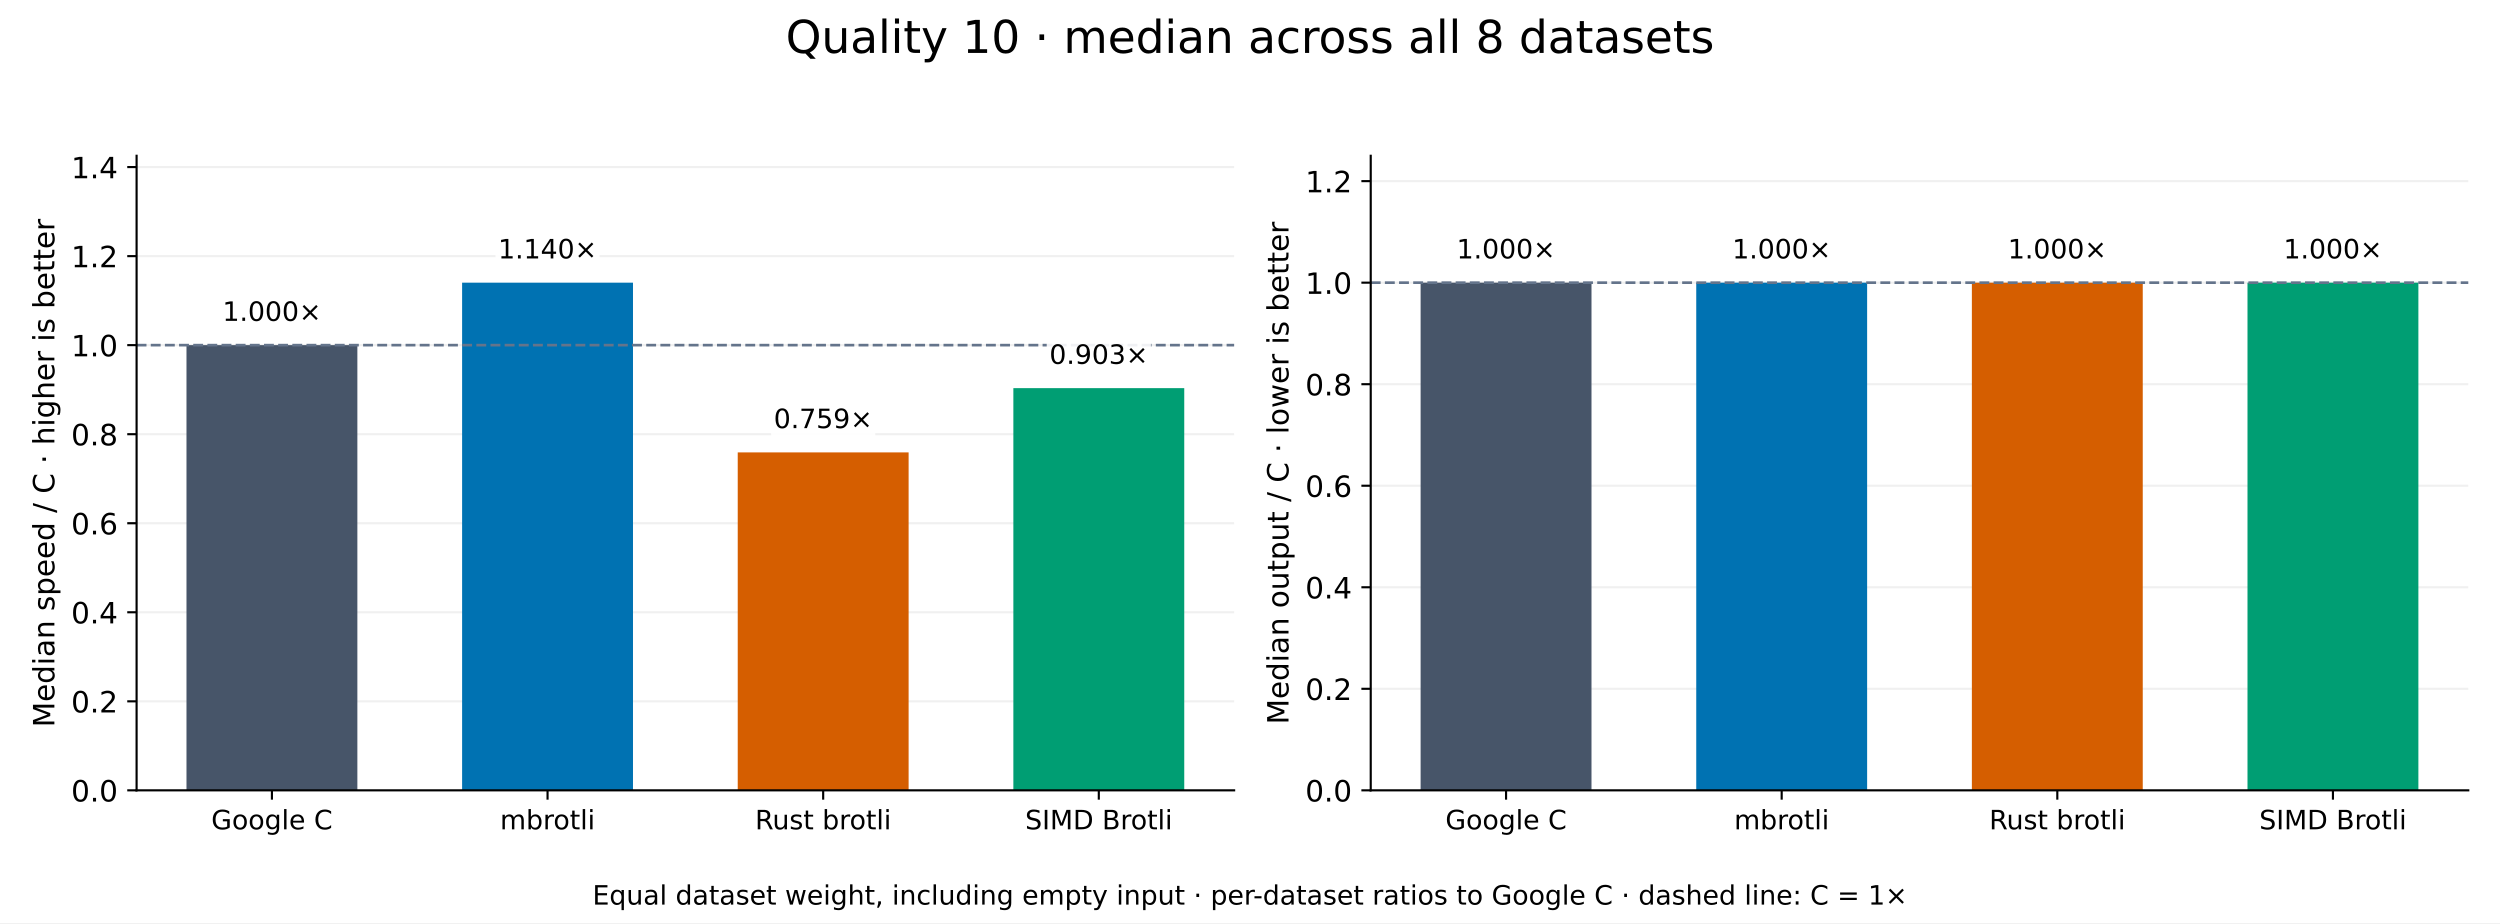
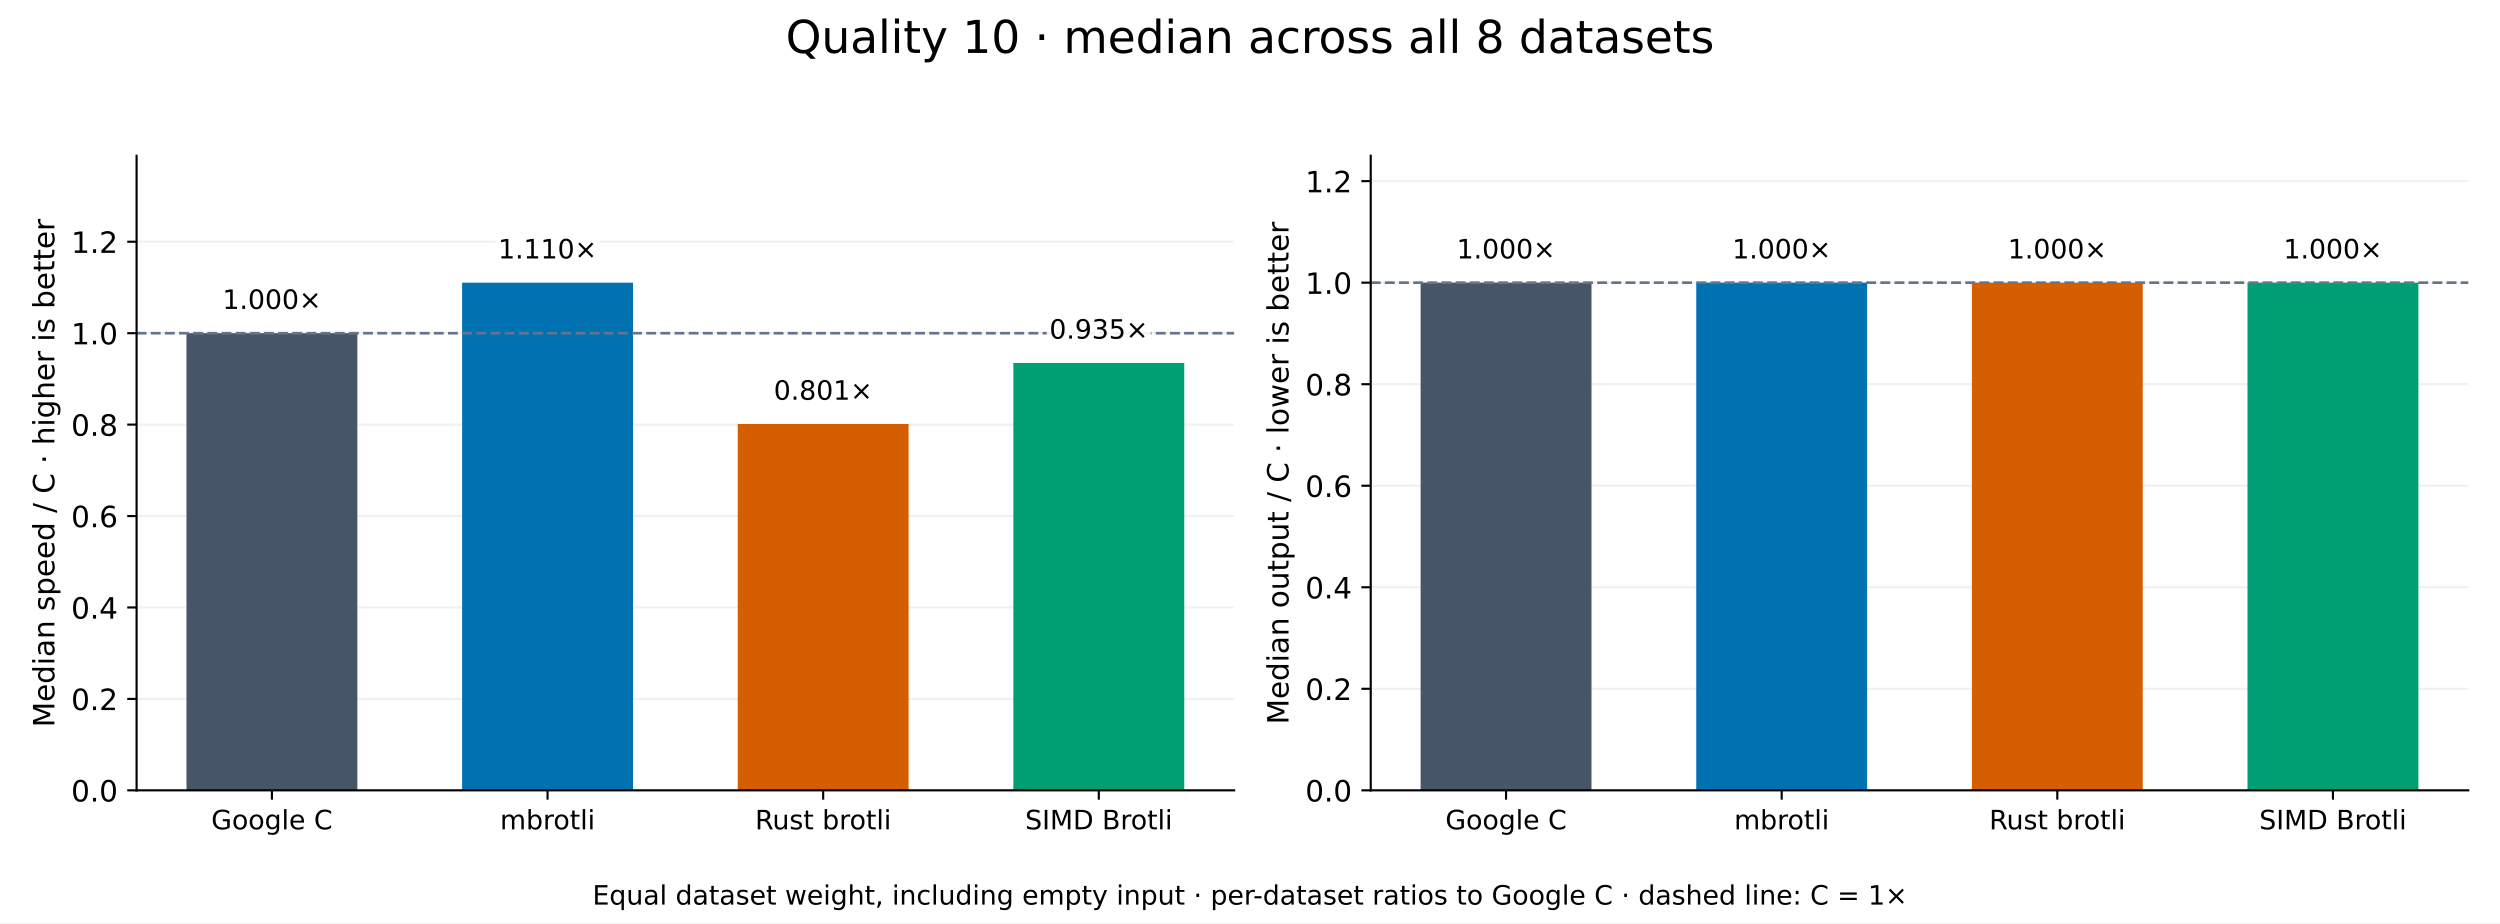
<svg xmlns="http://www.w3.org/2000/svg" xmlns:xlink="http://www.w3.org/1999/xlink" width="936pt" height="345.6pt" viewBox="0 0 936 345.6" version="1.1">
  <defs>
    <style type="text/css">*{stroke-linejoin: round; stroke-linecap: butt}</style>
  </defs>
  <g id="figure_1">
    <g id="patch_1">
      <path d="M 0 345.6 L 936 345.6 L 936 0 L 0 0 z " style="fill: #ffffff" />
    </g>
    <g id="axes_1">
      <g id="patch_2">
        <path d="M 51.14 295.904 L 462.06 295.904 L 462.06 58.32 L 51.14 58.32 z " style="fill: #ffffff" />
      </g>
      <g id="matplotlib.axis_1">
        <g id="xtick_1">
          <g id="line2d_1">
            <defs>
              <path id="m98f23d96c9" d="M 0 0 L 0 3.5 " style="stroke: #000000; stroke-width: 0.8" />
            </defs>
            <g>
              <use xlink:href="#m98f23d96c9" x="101.808" y="295.904" style="stroke: #000000; stroke-width: 0.8" />
            </g>
          </g>
          <g id="text_1">
            <text style="font-size: 10px; font-family: 'DejaVu Sans', 'Bitstream Vera Sans', 'Computer Modern Sans Serif', 'Lucida Grande', 'Verdana', 'Geneva', 'Lucid', 'Arial', 'Helvetica', 'Avant Garde', sans-serif; text-anchor: middle" x="101.808" y="310.502" transform="rotate(-0 101.8084 310.5024)">Google C</text>
          </g>
        </g>
        <g id="xtick_2">
          <g id="line2d_2">
            <g>
              <use xlink:href="#m98f23d96c9" x="205.003" y="295.904" style="stroke: #000000; stroke-width: 0.8" />
            </g>
          </g>
          <g id="text_2">
            <text style="font-size: 10px; font-family: 'DejaVu Sans', 'Bitstream Vera Sans', 'Computer Modern Sans Serif', 'Lucida Grande', 'Verdana', 'Geneva', 'Lucid', 'Arial', 'Helvetica', 'Avant Garde', sans-serif; text-anchor: middle" x="205.003" y="310.502" transform="rotate(-0 205.0028 310.5024)">mbrotli</text>
          </g>
        </g>
        <g id="xtick_3">
          <g id="line2d_3">
            <g>
              <use xlink:href="#m98f23d96c9" x="308.197" y="295.904" style="stroke: #000000; stroke-width: 0.8" />
            </g>
          </g>
          <g id="text_3">
            <text style="font-size: 10px; font-family: 'DejaVu Sans', 'Bitstream Vera Sans', 'Computer Modern Sans Serif', 'Lucida Grande', 'Verdana', 'Geneva', 'Lucid', 'Arial', 'Helvetica', 'Avant Garde', sans-serif; text-anchor: middle" x="308.197" y="310.502" transform="rotate(-0 308.1972 310.5024)">Rust brotli</text>
          </g>
        </g>
        <g id="xtick_4">
          <g id="line2d_4">
            <g>
              <use xlink:href="#m98f23d96c9" x="411.392" y="295.904" style="stroke: #000000; stroke-width: 0.8" />
            </g>
          </g>
          <g id="text_4">
            <text style="font-size: 10px; font-family: 'DejaVu Sans', 'Bitstream Vera Sans', 'Computer Modern Sans Serif', 'Lucida Grande', 'Verdana', 'Geneva', 'Lucid', 'Arial', 'Helvetica', 'Avant Garde', sans-serif; text-anchor: middle" x="411.392" y="310.502" transform="rotate(-0 411.3916 310.5024)">SIMD Brotli</text>
          </g>
        </g>
      </g>
      <g id="matplotlib.axis_2">
        <g id="ytick_1">
          <g id="line2d_5">
            <path d="M 51.14 295.904 L 462.06 295.904 " clip-path="url(#p4ff7a56950)" style="fill: none; stroke: #b0b0b0; stroke-opacity: 0.18; stroke-width: 0.8; stroke-linecap: square" />
          </g>
          <g id="line2d_6">
            <defs>
              <path id="m8744dde736" d="M 0 0 L -3.5 0 " style="stroke: #000000; stroke-width: 0.8" />
            </defs>
            <g>
              <use xlink:href="#m8744dde736" x="51.14" y="295.904" style="stroke: #000000; stroke-width: 0.8" />
            </g>
          </g>
          <g id="text_5">
            <text style="font-size: 11px; font-family: 'DejaVu Sans', 'Bitstream Vera Sans', 'Computer Modern Sans Serif', 'Lucida Grande', 'Verdana', 'Geneva', 'Lucid', 'Arial', 'Helvetica', 'Avant Garde', sans-serif; text-anchor: end" x="44.14" y="300.083" transform="rotate(-0 44.14 300.0831)">0.0</text>
          </g>
        </g>
        <g id="ytick_2">
          <g id="line2d_7">
-             <path d="M 51.14 262.569 L 462.06 262.569 " clip-path="url(#p4ff7a56950)" style="fill: none; stroke: #b0b0b0; stroke-opacity: 0.18; stroke-width: 0.8; stroke-linecap: square" />
+             <path d="M 51.14 261.671 L 462.06 261.671 " clip-path="url(#p4ff7a56950)" style="fill: none; stroke: #b0b0b0; stroke-opacity: 0.18; stroke-width: 0.8; stroke-linecap: square" />
          </g>
          <g id="line2d_8">
            <g>
-               <use xlink:href="#m8744dde736" x="51.14" y="262.569" style="stroke: #000000; stroke-width: 0.8" />
+               <use xlink:href="#m8744dde736" x="51.14" y="261.671" style="stroke: #000000; stroke-width: 0.8" />
            </g>
          </g>
          <g id="text_6">
-             <text style="font-size: 11px; font-family: 'DejaVu Sans', 'Bitstream Vera Sans', 'Computer Modern Sans Serif', 'Lucida Grande', 'Verdana', 'Geneva', 'Lucid', 'Arial', 'Helvetica', 'Avant Garde', sans-serif; text-anchor: end" x="44.14" y="266.748" transform="rotate(-0 44.14 266.7477)">0.2</text>
+             <text style="font-size: 11px; font-family: 'DejaVu Sans', 'Bitstream Vera Sans', 'Computer Modern Sans Serif', 'Lucida Grande', 'Verdana', 'Geneva', 'Lucid', 'Arial', 'Helvetica', 'Avant Garde', sans-serif; text-anchor: end" x="44.14" y="265.85" transform="rotate(-0 44.14 265.8502)">0.2</text>
          </g>
        </g>
        <g id="ytick_3">
          <g id="line2d_9">
-             <path d="M 51.14 229.233 L 462.06 229.233 " clip-path="url(#p4ff7a56950)" style="fill: none; stroke: #b0b0b0; stroke-opacity: 0.18; stroke-width: 0.8; stroke-linecap: square" />
+             <path d="M 51.14 227.438 L 462.06 227.438 " clip-path="url(#p4ff7a56950)" style="fill: none; stroke: #b0b0b0; stroke-opacity: 0.18; stroke-width: 0.8; stroke-linecap: square" />
          </g>
          <g id="line2d_10">
            <g>
-               <use xlink:href="#m8744dde736" x="51.14" y="229.233" style="stroke: #000000; stroke-width: 0.8" />
+               <use xlink:href="#m8744dde736" x="51.14" y="227.438" style="stroke: #000000; stroke-width: 0.8" />
            </g>
          </g>
          <g id="text_7">
-             <text style="font-size: 11px; font-family: 'DejaVu Sans', 'Bitstream Vera Sans', 'Computer Modern Sans Serif', 'Lucida Grande', 'Verdana', 'Geneva', 'Lucid', 'Arial', 'Helvetica', 'Avant Garde', sans-serif; text-anchor: end" x="44.14" y="233.412" transform="rotate(-0 44.14 233.4122)">0.4</text>
+             <text style="font-size: 11px; font-family: 'DejaVu Sans', 'Bitstream Vera Sans', 'Computer Modern Sans Serif', 'Lucida Grande', 'Verdana', 'Geneva', 'Lucid', 'Arial', 'Helvetica', 'Avant Garde', sans-serif; text-anchor: end" x="44.14" y="231.617" transform="rotate(-0 44.14 231.6172)">0.4</text>
          </g>
        </g>
        <g id="ytick_4">
          <g id="line2d_11">
-             <path d="M 51.14 195.898 L 462.06 195.898 " clip-path="url(#p4ff7a56950)" style="fill: none; stroke: #b0b0b0; stroke-opacity: 0.18; stroke-width: 0.8; stroke-linecap: square" />
+             <path d="M 51.14 193.205 L 462.06 193.205 " clip-path="url(#p4ff7a56950)" style="fill: none; stroke: #b0b0b0; stroke-opacity: 0.18; stroke-width: 0.8; stroke-linecap: square" />
          </g>
          <g id="line2d_12">
            <g>
-               <use xlink:href="#m8744dde736" x="51.14" y="195.898" style="stroke: #000000; stroke-width: 0.8" />
+               <use xlink:href="#m8744dde736" x="51.14" y="193.205" style="stroke: #000000; stroke-width: 0.8" />
            </g>
          </g>
          <g id="text_8">
-             <text style="font-size: 11px; font-family: 'DejaVu Sans', 'Bitstream Vera Sans', 'Computer Modern Sans Serif', 'Lucida Grande', 'Verdana', 'Geneva', 'Lucid', 'Arial', 'Helvetica', 'Avant Garde', sans-serif; text-anchor: end" x="44.14" y="200.077" transform="rotate(-0 44.14 200.0768)">0.6</text>
+             <text style="font-size: 11px; font-family: 'DejaVu Sans', 'Bitstream Vera Sans', 'Computer Modern Sans Serif', 'Lucida Grande', 'Verdana', 'Geneva', 'Lucid', 'Arial', 'Helvetica', 'Avant Garde', sans-serif; text-anchor: end" x="44.14" y="197.384" transform="rotate(-0 44.14 197.3843)">0.6</text>
          </g>
        </g>
        <g id="ytick_5">
          <g id="line2d_13">
-             <path d="M 51.14 162.562 L 462.06 162.562 " clip-path="url(#p4ff7a56950)" style="fill: none; stroke: #b0b0b0; stroke-opacity: 0.18; stroke-width: 0.8; stroke-linecap: square" />
+             <path d="M 51.14 158.972 L 462.06 158.972 " clip-path="url(#p4ff7a56950)" style="fill: none; stroke: #b0b0b0; stroke-opacity: 0.18; stroke-width: 0.8; stroke-linecap: square" />
          </g>
          <g id="line2d_14">
            <g>
-               <use xlink:href="#m8744dde736" x="51.14" y="162.562" style="stroke: #000000; stroke-width: 0.8" />
+               <use xlink:href="#m8744dde736" x="51.14" y="158.972" style="stroke: #000000; stroke-width: 0.8" />
            </g>
          </g>
          <g id="text_9">
-             <text style="font-size: 11px; font-family: 'DejaVu Sans', 'Bitstream Vera Sans', 'Computer Modern Sans Serif', 'Lucida Grande', 'Verdana', 'Geneva', 'Lucid', 'Arial', 'Helvetica', 'Avant Garde', sans-serif; text-anchor: end" x="44.14" y="166.741" transform="rotate(-0 44.14 166.7414)">0.8</text>
+             <text style="font-size: 11px; font-family: 'DejaVu Sans', 'Bitstream Vera Sans', 'Computer Modern Sans Serif', 'Lucida Grande', 'Verdana', 'Geneva', 'Lucid', 'Arial', 'Helvetica', 'Avant Garde', sans-serif; text-anchor: end" x="44.14" y="163.151" transform="rotate(-0 44.14 163.1513)">0.8</text>
          </g>
        </g>
        <g id="ytick_6">
          <g id="line2d_15">
-             <path d="M 51.14 129.227 L 462.06 129.227 " clip-path="url(#p4ff7a56950)" style="fill: none; stroke: #b0b0b0; stroke-opacity: 0.18; stroke-width: 0.8; stroke-linecap: square" />
+             <path d="M 51.14 124.739 L 462.06 124.739 " clip-path="url(#p4ff7a56950)" style="fill: none; stroke: #b0b0b0; stroke-opacity: 0.18; stroke-width: 0.8; stroke-linecap: square" />
          </g>
          <g id="line2d_16">
            <g>
-               <use xlink:href="#m8744dde736" x="51.14" y="129.227" style="stroke: #000000; stroke-width: 0.8" />
+               <use xlink:href="#m8744dde736" x="51.14" y="124.739" style="stroke: #000000; stroke-width: 0.8" />
            </g>
          </g>
          <g id="text_10">
-             <text style="font-size: 11px; font-family: 'DejaVu Sans', 'Bitstream Vera Sans', 'Computer Modern Sans Serif', 'Lucida Grande', 'Verdana', 'Geneva', 'Lucid', 'Arial', 'Helvetica', 'Avant Garde', sans-serif; text-anchor: end" x="44.14" y="133.406" transform="rotate(-0 44.14 133.4059)">1.0</text>
+             <text style="font-size: 11px; font-family: 'DejaVu Sans', 'Bitstream Vera Sans', 'Computer Modern Sans Serif', 'Lucida Grande', 'Verdana', 'Geneva', 'Lucid', 'Arial', 'Helvetica', 'Avant Garde', sans-serif; text-anchor: end" x="44.14" y="128.918" transform="rotate(-0 44.14 128.9184)">1.0</text>
          </g>
        </g>
        <g id="ytick_7">
          <g id="line2d_17">
-             <path d="M 51.14 95.891 L 462.06 95.891 " clip-path="url(#p4ff7a56950)" style="fill: none; stroke: #b0b0b0; stroke-opacity: 0.18; stroke-width: 0.8; stroke-linecap: square" />
+             <path d="M 51.14 90.506 L 462.06 90.506 " clip-path="url(#p4ff7a56950)" style="fill: none; stroke: #b0b0b0; stroke-opacity: 0.18; stroke-width: 0.8; stroke-linecap: square" />
          </g>
          <g id="line2d_18">
            <g>
-               <use xlink:href="#m8744dde736" x="51.14" y="95.891" style="stroke: #000000; stroke-width: 0.8" />
+               <use xlink:href="#m8744dde736" x="51.14" y="90.506" style="stroke: #000000; stroke-width: 0.8" />
            </g>
          </g>
          <g id="text_11">
-             <text style="font-size: 11px; font-family: 'DejaVu Sans', 'Bitstream Vera Sans', 'Computer Modern Sans Serif', 'Lucida Grande', 'Verdana', 'Geneva', 'Lucid', 'Arial', 'Helvetica', 'Avant Garde', sans-serif; text-anchor: end" x="44.14" y="100.07" transform="rotate(-0 44.14 100.0705)">1.2</text>
-           </g>
-         </g>
-         <g id="ytick_8">
-           <g id="line2d_19">
-             <path d="M 51.14 62.556 L 462.06 62.556 " clip-path="url(#p4ff7a56950)" style="fill: none; stroke: #b0b0b0; stroke-opacity: 0.18; stroke-width: 0.8; stroke-linecap: square" />
-           </g>
-           <g id="line2d_20">
-             <g>
-               <use xlink:href="#m8744dde736" x="51.14" y="62.556" style="stroke: #000000; stroke-width: 0.8" />
-             </g>
-           </g>
-           <g id="text_12">
-             <text style="font-size: 11px; font-family: 'DejaVu Sans', 'Bitstream Vera Sans', 'Computer Modern Sans Serif', 'Lucida Grande', 'Verdana', 'Geneva', 'Lucid', 'Arial', 'Helvetica', 'Avant Garde', sans-serif; text-anchor: end" x="44.14" y="66.735" transform="rotate(-0 44.14 66.73501)">1.4</text>
-           </g>
-         </g>
-         <g id="text_13">
+             <text style="font-size: 11px; font-family: 'DejaVu Sans', 'Bitstream Vera Sans', 'Computer Modern Sans Serif', 'Lucida Grande', 'Verdana', 'Geneva', 'Lucid', 'Arial', 'Helvetica', 'Avant Garde', sans-serif; text-anchor: end" x="44.14" y="94.685" transform="rotate(-0 44.14 94.68541)">1.2</text>
+           </g>
+         </g>
+         <g id="text_12">
          <text style="font-size: 11px; font-family: 'DejaVu Sans', 'Bitstream Vera Sans', 'Computer Modern Sans Serif', 'Lucida Grande', 'Verdana', 'Geneva', 'Lucid', 'Arial', 'Helvetica', 'Avant Garde', sans-serif; text-anchor: middle" x="20.359" y="177.112" transform="rotate(-90 20.35891 177.112)">Median speed / C · higher is better</text>
        </g>
      </g>
      <g id="patch_3">
-         <path d="M 69.818 295.904 L 133.799 295.904 L 133.799 129.227 L 69.818 129.227 z " clip-path="url(#p4ff7a56950)" style="fill: #475569" />
+         <path d="M 69.818 295.904 L 133.799 295.904 L 133.799 124.739 L 69.818 124.739 z " clip-path="url(#p4ff7a56950)" style="fill: #475569" />
      </g>
      <g id="patch_4">
        <path d="M 173.013 295.904 L 236.993 295.904 L 236.993 105.837 L 173.013 105.837 z " clip-path="url(#p4ff7a56950)" style="fill: #0072b2" />
      </g>
      <g id="patch_5">
-         <path d="M 276.207 295.904 L 340.187 295.904 L 340.187 169.374 L 276.207 169.374 z " clip-path="url(#p4ff7a56950)" style="fill: #d55e00" />
+         <path d="M 276.207 295.904 L 340.187 295.904 L 340.187 158.747 L 276.207 158.747 z " clip-path="url(#p4ff7a56950)" style="fill: #d55e00" />
      </g>
      <g id="patch_6">
-         <path d="M 379.401 295.904 L 443.382 295.904 L 443.382 145.321 L 379.401 145.321 z " clip-path="url(#p4ff7a56950)" style="fill: #009e73" />
-       </g>
-       <g id="line2d_21">
-         <path d="M 51.14 129.227 L 462.06 129.227 " clip-path="url(#p4ff7a56950)" style="fill: none; stroke-dasharray: 3.7,1.6; stroke-dashoffset: 0; stroke: #64748b" />
+         <path d="M 379.401 295.904 L 443.382 295.904 L 443.382 135.882 L 379.401 135.882 z " clip-path="url(#p4ff7a56950)" style="fill: #009e73" />
+       </g>
+       <g id="line2d_19">
+         <path d="M 51.14 124.739 L 462.06 124.739 " clip-path="url(#p4ff7a56950)" style="fill: none; stroke-dasharray: 3.7,1.6; stroke-dashoffset: 0; stroke: #64748b" />
      </g>
      <g id="patch_7">
        <path d="M 51.14 295.904 L 51.14 58.32 " style="fill: none; stroke: #000000; stroke-width: 0.8; stroke-linejoin: miter; stroke-linecap: square" />
      </g>
      <g id="patch_8">
        <path d="M 51.14 295.904 L 462.06 295.904 " style="fill: none; stroke: #000000; stroke-width: 0.8; stroke-linejoin: miter; stroke-linecap: square" />
      </g>
+       <g id="text_13">
+         <g id="patch_9">
+           <path d="M 82.305 118.739 L 121.312 118.739 L 121.312 107.061 L 82.305 107.061 z " style="fill: #ffffff; opacity: 0.9" />
+         </g>
+         <text style="font-size: 10px; font-family: 'DejaVu Sans', 'Bitstream Vera Sans', 'Computer Modern Sans Serif', 'Lucida Grande', 'Verdana', 'Geneva', 'Lucid', 'Arial', 'Helvetica', 'Avant Garde', sans-serif; text-anchor: middle" x="101.808" y="115.66" transform="rotate(-0 101.8084 115.6595)">1.000×</text>
+       </g>
      <g id="text_14">
-         <g id="patch_9">
-           <path d="M 82.305 123.227 L 121.312 123.227 L 121.312 111.549 L 82.305 111.549 z " style="fill: #ffffff; opacity: 0.9" />
-         </g>
-         <text style="font-size: 10px; font-family: 'DejaVu Sans', 'Bitstream Vera Sans', 'Computer Modern Sans Serif', 'Lucida Grande', 'Verdana', 'Geneva', 'Lucid', 'Arial', 'Helvetica', 'Avant Garde', sans-serif; text-anchor: middle" x="101.808" y="120.147" transform="rotate(-0 101.8084 120.1471)">1.000×</text>
-       </g>
-       <g id="text_15">
        <g id="patch_10">
          <path d="M 185.499 99.837 L 224.507 99.837 L 224.507 88.159 L 185.499 88.159 z " style="fill: #ffffff; opacity: 0.9" />
        </g>
-         <text style="font-size: 10px; font-family: 'DejaVu Sans', 'Bitstream Vera Sans', 'Computer Modern Sans Serif', 'Lucida Grande', 'Verdana', 'Geneva', 'Lucid', 'Arial', 'Helvetica', 'Avant Garde', sans-serif; text-anchor: middle" x="205.003" y="96.757" transform="rotate(-0 205.0028 96.75711)">1.140×</text>
+         <text style="font-size: 10px; font-family: 'DejaVu Sans', 'Bitstream Vera Sans', 'Computer Modern Sans Serif', 'Lucida Grande', 'Verdana', 'Geneva', 'Lucid', 'Arial', 'Helvetica', 'Avant Garde', sans-serif; text-anchor: middle" x="205.003" y="96.757" transform="rotate(-0 205.0028 96.75711)">1.110×</text>
+       </g>
+       <g id="text_15">
+         <g id="patch_11">
+           <path d="M 288.693 152.747 L 327.701 152.747 L 327.701 141.069 L 288.693 141.069 z " style="fill: #ffffff; opacity: 0.9" />
+         </g>
+         <text style="font-size: 10px; font-family: 'DejaVu Sans', 'Bitstream Vera Sans', 'Computer Modern Sans Serif', 'Lucida Grande', 'Verdana', 'Geneva', 'Lucid', 'Arial', 'Helvetica', 'Avant Garde', sans-serif; text-anchor: middle" x="308.197" y="149.668" transform="rotate(-0 308.1972 149.6677)">0.801×</text>
      </g>
      <g id="text_16">
-         <g id="patch_11">
-           <path d="M 288.693 163.374 L 327.701 163.374 L 327.701 151.696 L 288.693 151.696 z " style="fill: #ffffff; opacity: 0.9" />
-         </g>
-         <text style="font-size: 10px; font-family: 'DejaVu Sans', 'Bitstream Vera Sans', 'Computer Modern Sans Serif', 'Lucida Grande', 'Verdana', 'Geneva', 'Lucid', 'Arial', 'Helvetica', 'Avant Garde', sans-serif; text-anchor: middle" x="308.197" y="160.294" transform="rotate(-0 308.1972 160.294)">0.759×</text>
-       </g>
-       <g id="text_17">
        <g id="patch_12">
-           <path d="M 391.888 139.321 L 430.895 139.321 L 430.895 127.643 L 391.888 127.643 z " style="fill: #ffffff; opacity: 0.9" />
-         </g>
-         <text style="font-size: 10px; font-family: 'DejaVu Sans', 'Bitstream Vera Sans', 'Computer Modern Sans Serif', 'Lucida Grande', 'Verdana', 'Geneva', 'Lucid', 'Arial', 'Helvetica', 'Avant Garde', sans-serif; text-anchor: middle" x="411.392" y="136.242" transform="rotate(-0 411.3916 136.2417)">0.903×</text>
+           <path d="M 391.888 129.882 L 430.895 129.882 L 430.895 118.204 L 391.888 118.204 z " style="fill: #ffffff; opacity: 0.9" />
+         </g>
+         <text style="font-size: 10px; font-family: 'DejaVu Sans', 'Bitstream Vera Sans', 'Computer Modern Sans Serif', 'Lucida Grande', 'Verdana', 'Geneva', 'Lucid', 'Arial', 'Helvetica', 'Avant Garde', sans-serif; text-anchor: middle" x="411.392" y="126.803" transform="rotate(-0 411.3916 126.8026)">0.935×</text>
      </g>
    </g>
    <g id="axes_2">
      <g id="patch_13">
        <path d="M 513.2 295.904 L 924.12 295.904 L 924.12 58.32 L 513.2 58.32 z " style="fill: #ffffff" />
      </g>
      <g id="matplotlib.axis_3">
        <g id="xtick_5">
+           <g id="line2d_20">
+             <g>
+               <use xlink:href="#m98f23d96c9" x="563.868" y="295.904" style="stroke: #000000; stroke-width: 0.8" />
+             </g>
+           </g>
+           <g id="text_17">
+             <text style="font-size: 10px; font-family: 'DejaVu Sans', 'Bitstream Vera Sans', 'Computer Modern Sans Serif', 'Lucida Grande', 'Verdana', 'Geneva', 'Lucid', 'Arial', 'Helvetica', 'Avant Garde', sans-serif; text-anchor: middle" x="563.868" y="310.502" transform="rotate(-0 563.8684 310.5024)">Google C</text>
+           </g>
+         </g>
+         <g id="xtick_6">
+           <g id="line2d_21">
+             <g>
+               <use xlink:href="#m98f23d96c9" x="667.063" y="295.904" style="stroke: #000000; stroke-width: 0.8" />
+             </g>
+           </g>
+           <g id="text_18">
+             <text style="font-size: 10px; font-family: 'DejaVu Sans', 'Bitstream Vera Sans', 'Computer Modern Sans Serif', 'Lucida Grande', 'Verdana', 'Geneva', 'Lucid', 'Arial', 'Helvetica', 'Avant Garde', sans-serif; text-anchor: middle" x="667.063" y="310.502" transform="rotate(-0 667.0628 310.5024)">mbrotli</text>
+           </g>
+         </g>
+         <g id="xtick_7">
          <g id="line2d_22">
            <g>
-               <use xlink:href="#m98f23d96c9" x="563.868" y="295.904" style="stroke: #000000; stroke-width: 0.8" />
-             </g>
-           </g>
-           <g id="text_18">
-             <text style="font-size: 10px; font-family: 'DejaVu Sans', 'Bitstream Vera Sans', 'Computer Modern Sans Serif', 'Lucida Grande', 'Verdana', 'Geneva', 'Lucid', 'Arial', 'Helvetica', 'Avant Garde', sans-serif; text-anchor: middle" x="563.868" y="310.502" transform="rotate(-0 563.8684 310.5024)">Google C</text>
-           </g>
-         </g>
-         <g id="xtick_6">
+               <use xlink:href="#m98f23d96c9" x="770.257" y="295.904" style="stroke: #000000; stroke-width: 0.8" />
+             </g>
+           </g>
+           <g id="text_19">
+             <text style="font-size: 10px; font-family: 'DejaVu Sans', 'Bitstream Vera Sans', 'Computer Modern Sans Serif', 'Lucida Grande', 'Verdana', 'Geneva', 'Lucid', 'Arial', 'Helvetica', 'Avant Garde', sans-serif; text-anchor: middle" x="770.257" y="310.502" transform="rotate(-0 770.2572 310.5024)">Rust brotli</text>
+           </g>
+         </g>
+         <g id="xtick_8">
          <g id="line2d_23">
            <g>
-               <use xlink:href="#m98f23d96c9" x="667.063" y="295.904" style="stroke: #000000; stroke-width: 0.8" />
-             </g>
-           </g>
-           <g id="text_19">
-             <text style="font-size: 10px; font-family: 'DejaVu Sans', 'Bitstream Vera Sans', 'Computer Modern Sans Serif', 'Lucida Grande', 'Verdana', 'Geneva', 'Lucid', 'Arial', 'Helvetica', 'Avant Garde', sans-serif; text-anchor: middle" x="667.063" y="310.502" transform="rotate(-0 667.0628 310.5024)">mbrotli</text>
-           </g>
-         </g>
-         <g id="xtick_7">
+               <use xlink:href="#m98f23d96c9" x="873.452" y="295.904" style="stroke: #000000; stroke-width: 0.8" />
+             </g>
+           </g>
+           <g id="text_20">
+             <text style="font-size: 10px; font-family: 'DejaVu Sans', 'Bitstream Vera Sans', 'Computer Modern Sans Serif', 'Lucida Grande', 'Verdana', 'Geneva', 'Lucid', 'Arial', 'Helvetica', 'Avant Garde', sans-serif; text-anchor: middle" x="873.452" y="310.502" transform="rotate(-0 873.4516 310.5024)">SIMD Brotli</text>
+           </g>
+         </g>
+       </g>
+       <g id="matplotlib.axis_4">
+         <g id="ytick_8">
          <g id="line2d_24">
-             <g>
-               <use xlink:href="#m98f23d96c9" x="770.257" y="295.904" style="stroke: #000000; stroke-width: 0.8" />
-             </g>
-           </g>
-           <g id="text_20">
-             <text style="font-size: 10px; font-family: 'DejaVu Sans', 'Bitstream Vera Sans', 'Computer Modern Sans Serif', 'Lucida Grande', 'Verdana', 'Geneva', 'Lucid', 'Arial', 'Helvetica', 'Avant Garde', sans-serif; text-anchor: middle" x="770.257" y="310.502" transform="rotate(-0 770.2572 310.5024)">Rust brotli</text>
-           </g>
-         </g>
-         <g id="xtick_8">
+             <path d="M 513.2 295.904 L 924.12 295.904 " clip-path="url(#p8cae6530a7)" style="fill: none; stroke: #b0b0b0; stroke-opacity: 0.18; stroke-width: 0.8; stroke-linecap: square" />
+           </g>
          <g id="line2d_25">
            <g>
-               <use xlink:href="#m98f23d96c9" x="873.452" y="295.904" style="stroke: #000000; stroke-width: 0.8" />
+               <use xlink:href="#m8744dde736" x="513.2" y="295.904" style="stroke: #000000; stroke-width: 0.8" />
            </g>
          </g>
          <g id="text_21">
-             <text style="font-size: 10px; font-family: 'DejaVu Sans', 'Bitstream Vera Sans', 'Computer Modern Sans Serif', 'Lucida Grande', 'Verdana', 'Geneva', 'Lucid', 'Arial', 'Helvetica', 'Avant Garde', sans-serif; text-anchor: middle" x="873.452" y="310.502" transform="rotate(-0 873.4516 310.5024)">SIMD Brotli</text>
-           </g>
-         </g>
-       </g>
-       <g id="matplotlib.axis_4">
+             <text style="font-size: 11px; font-family: 'DejaVu Sans', 'Bitstream Vera Sans', 'Computer Modern Sans Serif', 'Lucida Grande', 'Verdana', 'Geneva', 'Lucid', 'Arial', 'Helvetica', 'Avant Garde', sans-serif; text-anchor: end" x="506.2" y="300.083" transform="rotate(-0 506.2 300.0831)">0.0</text>
+           </g>
+         </g>
        <g id="ytick_9">
          <g id="line2d_26">
-             <path d="M 513.2 295.904 L 924.12 295.904 " clip-path="url(#p8cae6530a7)" style="fill: none; stroke: #b0b0b0; stroke-opacity: 0.18; stroke-width: 0.8; stroke-linecap: square" />
+             <path d="M 513.2 257.891 L 924.12 257.891 " clip-path="url(#p8cae6530a7)" style="fill: none; stroke: #b0b0b0; stroke-opacity: 0.18; stroke-width: 0.8; stroke-linecap: square" />
          </g>
          <g id="line2d_27">
            <g>
-               <use xlink:href="#m8744dde736" x="513.2" y="295.904" style="stroke: #000000; stroke-width: 0.8" />
+               <use xlink:href="#m8744dde736" x="513.2" y="257.891" style="stroke: #000000; stroke-width: 0.8" />
            </g>
          </g>
          <g id="text_22">
-             <text style="font-size: 11px; font-family: 'DejaVu Sans', 'Bitstream Vera Sans', 'Computer Modern Sans Serif', 'Lucida Grande', 'Verdana', 'Geneva', 'Lucid', 'Arial', 'Helvetica', 'Avant Garde', sans-serif; text-anchor: end" x="506.2" y="300.083" transform="rotate(-0 506.2 300.0831)">0.0</text>
+             <text style="font-size: 11px; font-family: 'DejaVu Sans', 'Bitstream Vera Sans', 'Computer Modern Sans Serif', 'Lucida Grande', 'Verdana', 'Geneva', 'Lucid', 'Arial', 'Helvetica', 'Avant Garde', sans-serif; text-anchor: end" x="506.2" y="262.07" transform="rotate(-0 506.2 262.0697)">0.2</text>
          </g>
        </g>
        <g id="ytick_10">
          <g id="line2d_28">
-             <path d="M 513.2 257.891 L 924.12 257.891 " clip-path="url(#p8cae6530a7)" style="fill: none; stroke: #b0b0b0; stroke-opacity: 0.18; stroke-width: 0.8; stroke-linecap: square" />
+             <path d="M 513.2 219.877 L 924.12 219.877 " clip-path="url(#p8cae6530a7)" style="fill: none; stroke: #b0b0b0; stroke-opacity: 0.18; stroke-width: 0.8; stroke-linecap: square" />
          </g>
          <g id="line2d_29">
            <g>
-               <use xlink:href="#m8744dde736" x="513.2" y="257.891" style="stroke: #000000; stroke-width: 0.8" />
+               <use xlink:href="#m8744dde736" x="513.2" y="219.877" style="stroke: #000000; stroke-width: 0.8" />
            </g>
          </g>
          <g id="text_23">
-             <text style="font-size: 11px; font-family: 'DejaVu Sans', 'Bitstream Vera Sans', 'Computer Modern Sans Serif', 'Lucida Grande', 'Verdana', 'Geneva', 'Lucid', 'Arial', 'Helvetica', 'Avant Garde', sans-serif; text-anchor: end" x="506.2" y="262.07" transform="rotate(-0 506.2 262.0697)">0.2</text>
+             <text style="font-size: 11px; font-family: 'DejaVu Sans', 'Bitstream Vera Sans', 'Computer Modern Sans Serif', 'Lucida Grande', 'Verdana', 'Geneva', 'Lucid', 'Arial', 'Helvetica', 'Avant Garde', sans-serif; text-anchor: end" x="506.2" y="224.056" transform="rotate(-0 506.2 224.0563)">0.4</text>
          </g>
        </g>
        <g id="ytick_11">
          <g id="line2d_30">
-             <path d="M 513.2 219.877 L 924.12 219.877 " clip-path="url(#p8cae6530a7)" style="fill: none; stroke: #b0b0b0; stroke-opacity: 0.18; stroke-width: 0.8; stroke-linecap: square" />
+             <path d="M 513.2 181.864 L 924.12 181.864 " clip-path="url(#p8cae6530a7)" style="fill: none; stroke: #b0b0b0; stroke-opacity: 0.18; stroke-width: 0.8; stroke-linecap: square" />
          </g>
          <g id="line2d_31">
            <g>
-               <use xlink:href="#m8744dde736" x="513.2" y="219.877" style="stroke: #000000; stroke-width: 0.8" />
+               <use xlink:href="#m8744dde736" x="513.2" y="181.864" style="stroke: #000000; stroke-width: 0.8" />
            </g>
          </g>
          <g id="text_24">
-             <text style="font-size: 11px; font-family: 'DejaVu Sans', 'Bitstream Vera Sans', 'Computer Modern Sans Serif', 'Lucida Grande', 'Verdana', 'Geneva', 'Lucid', 'Arial', 'Helvetica', 'Avant Garde', sans-serif; text-anchor: end" x="506.2" y="224.056" transform="rotate(-0 506.2 224.0563)">0.4</text>
+             <text style="font-size: 11px; font-family: 'DejaVu Sans', 'Bitstream Vera Sans', 'Computer Modern Sans Serif', 'Lucida Grande', 'Verdana', 'Geneva', 'Lucid', 'Arial', 'Helvetica', 'Avant Garde', sans-serif; text-anchor: end" x="506.2" y="186.043" transform="rotate(-0 506.2 186.0428)">0.6</text>
          </g>
        </g>
        <g id="ytick_12">
          <g id="line2d_32">
-             <path d="M 513.2 181.864 L 924.12 181.864 " clip-path="url(#p8cae6530a7)" style="fill: none; stroke: #b0b0b0; stroke-opacity: 0.18; stroke-width: 0.8; stroke-linecap: square" />
+             <path d="M 513.2 143.85 L 924.12 143.85 " clip-path="url(#p8cae6530a7)" style="fill: none; stroke: #b0b0b0; stroke-opacity: 0.18; stroke-width: 0.8; stroke-linecap: square" />
          </g>
          <g id="line2d_33">
            <g>
-               <use xlink:href="#m8744dde736" x="513.2" y="181.864" style="stroke: #000000; stroke-width: 0.8" />
+               <use xlink:href="#m8744dde736" x="513.2" y="143.85" style="stroke: #000000; stroke-width: 0.8" />
            </g>
          </g>
          <g id="text_25">
-             <text style="font-size: 11px; font-family: 'DejaVu Sans', 'Bitstream Vera Sans', 'Computer Modern Sans Serif', 'Lucida Grande', 'Verdana', 'Geneva', 'Lucid', 'Arial', 'Helvetica', 'Avant Garde', sans-serif; text-anchor: end" x="506.2" y="186.043" transform="rotate(-0 506.2 186.0428)">0.6</text>
+             <text style="font-size: 11px; font-family: 'DejaVu Sans', 'Bitstream Vera Sans', 'Computer Modern Sans Serif', 'Lucida Grande', 'Verdana', 'Geneva', 'Lucid', 'Arial', 'Helvetica', 'Avant Garde', sans-serif; text-anchor: end" x="506.2" y="148.029" transform="rotate(-0 506.2 148.0294)">0.8</text>
          </g>
        </g>
        <g id="ytick_13">
          <g id="line2d_34">
-             <path d="M 513.2 143.85 L 924.12 143.85 " clip-path="url(#p8cae6530a7)" style="fill: none; stroke: #b0b0b0; stroke-opacity: 0.18; stroke-width: 0.8; stroke-linecap: square" />
+             <path d="M 513.2 105.837 L 924.12 105.837 " clip-path="url(#p8cae6530a7)" style="fill: none; stroke: #b0b0b0; stroke-opacity: 0.18; stroke-width: 0.8; stroke-linecap: square" />
          </g>
          <g id="line2d_35">
            <g>
-               <use xlink:href="#m8744dde736" x="513.2" y="143.85" style="stroke: #000000; stroke-width: 0.8" />
+               <use xlink:href="#m8744dde736" x="513.2" y="105.837" style="stroke: #000000; stroke-width: 0.8" />
            </g>
          </g>
          <g id="text_26">
-             <text style="font-size: 11px; font-family: 'DejaVu Sans', 'Bitstream Vera Sans', 'Computer Modern Sans Serif', 'Lucida Grande', 'Verdana', 'Geneva', 'Lucid', 'Arial', 'Helvetica', 'Avant Garde', sans-serif; text-anchor: end" x="506.2" y="148.029" transform="rotate(-0 506.2 148.0294)">0.8</text>
+             <text style="font-size: 11px; font-family: 'DejaVu Sans', 'Bitstream Vera Sans', 'Computer Modern Sans Serif', 'Lucida Grande', 'Verdana', 'Geneva', 'Lucid', 'Arial', 'Helvetica', 'Avant Garde', sans-serif; text-anchor: end" x="506.2" y="110.016" transform="rotate(-0 506.2 110.0159)">1.0</text>
          </g>
        </g>
        <g id="ytick_14">
          <g id="line2d_36">
-             <path d="M 513.2 105.837 L 924.12 105.837 " clip-path="url(#p8cae6530a7)" style="fill: none; stroke: #b0b0b0; stroke-opacity: 0.18; stroke-width: 0.8; stroke-linecap: square" />
+             <path d="M 513.2 67.823 L 924.12 67.823 " clip-path="url(#p8cae6530a7)" style="fill: none; stroke: #b0b0b0; stroke-opacity: 0.18; stroke-width: 0.8; stroke-linecap: square" />
          </g>
          <g id="line2d_37">
            <g>
-               <use xlink:href="#m8744dde736" x="513.2" y="105.837" style="stroke: #000000; stroke-width: 0.8" />
+               <use xlink:href="#m8744dde736" x="513.2" y="67.823" style="stroke: #000000; stroke-width: 0.8" />
            </g>
          </g>
          <g id="text_27">
-             <text style="font-size: 11px; font-family: 'DejaVu Sans', 'Bitstream Vera Sans', 'Computer Modern Sans Serif', 'Lucida Grande', 'Verdana', 'Geneva', 'Lucid', 'Arial', 'Helvetica', 'Avant Garde', sans-serif; text-anchor: end" x="506.2" y="110.016" transform="rotate(-0 506.2 110.0159)">1.0</text>
-           </g>
-         </g>
-         <g id="ytick_15">
-           <g id="line2d_38">
-             <path d="M 513.2 67.823 L 924.12 67.823 " clip-path="url(#p8cae6530a7)" style="fill: none; stroke: #b0b0b0; stroke-opacity: 0.18; stroke-width: 0.8; stroke-linecap: square" />
-           </g>
-           <g id="line2d_39">
-             <g>
-               <use xlink:href="#m8744dde736" x="513.2" y="67.823" style="stroke: #000000; stroke-width: 0.8" />
-             </g>
-           </g>
-           <g id="text_28">
            <text style="font-size: 11px; font-family: 'DejaVu Sans', 'Bitstream Vera Sans', 'Computer Modern Sans Serif', 'Lucida Grande', 'Verdana', 'Geneva', 'Lucid', 'Arial', 'Helvetica', 'Avant Garde', sans-serif; text-anchor: end" x="506.2" y="72.003" transform="rotate(-0 506.2 72.0025)">1.2</text>
          </g>
        </g>
-         <g id="text_29">
+         <g id="text_28">
          <text style="font-size: 11px; font-family: 'DejaVu Sans', 'Bitstream Vera Sans', 'Computer Modern Sans Serif', 'Lucida Grande', 'Verdana', 'Geneva', 'Lucid', 'Arial', 'Helvetica', 'Avant Garde', sans-serif; text-anchor: middle" x="482.419" y="177.112" transform="rotate(-90 482.4189 177.112)">Median output / C · lower is better</text>
        </g>
      </g>
      <g id="patch_14">
        <path d="M 531.878 295.904 L 595.859 295.904 L 595.859 105.837 L 531.878 105.837 z " clip-path="url(#p8cae6530a7)" style="fill: #475569" />
      </g>
      <g id="patch_15">
        <path d="M 635.073 295.904 L 699.053 295.904 L 699.053 105.837 L 635.073 105.837 z " clip-path="url(#p8cae6530a7)" style="fill: #0072b2" />
      </g>
      <g id="patch_16">
        <path d="M 738.267 295.904 L 802.247 295.904 L 802.247 105.837 L 738.267 105.837 z " clip-path="url(#p8cae6530a7)" style="fill: #d55e00" />
      </g>
      <g id="patch_17">
        <path d="M 841.461 295.904 L 905.442 295.904 L 905.442 105.837 L 841.461 105.837 z " clip-path="url(#p8cae6530a7)" style="fill: #009e73" />
      </g>
-       <g id="line2d_40">
+       <g id="line2d_38">
        <path d="M 513.2 105.837 L 924.12 105.837 " clip-path="url(#p8cae6530a7)" style="fill: none; stroke-dasharray: 3.7,1.6; stroke-dashoffset: 0; stroke: #64748b" />
      </g>
      <g id="patch_18">
        <path d="M 513.2 295.904 L 513.2 58.32 " style="fill: none; stroke: #000000; stroke-width: 0.8; stroke-linejoin: miter; stroke-linecap: square" />
      </g>
      <g id="patch_19">
        <path d="M 513.2 295.904 L 924.12 295.904 " style="fill: none; stroke: #000000; stroke-width: 0.8; stroke-linejoin: miter; stroke-linecap: square" />
      </g>
-       <g id="text_30">
+       <g id="text_29">
        <g id="patch_20">
          <path d="M 544.365 99.837 L 583.372 99.837 L 583.372 88.159 L 544.365 88.159 z " style="fill: #ffffff; opacity: 0.9" />
        </g>
        <text style="font-size: 10px; font-family: 'DejaVu Sans', 'Bitstream Vera Sans', 'Computer Modern Sans Serif', 'Lucida Grande', 'Verdana', 'Geneva', 'Lucid', 'Arial', 'Helvetica', 'Avant Garde', sans-serif; text-anchor: middle" x="563.868" y="96.757" transform="rotate(-0 563.8684 96.75711)">1.000×</text>
      </g>
-       <g id="text_31">
+       <g id="text_30">
        <g id="patch_21">
          <path d="M 647.559 99.837 L 686.567 99.837 L 686.567 88.159 L 647.559 88.159 z " style="fill: #ffffff; opacity: 0.9" />
        </g>
        <text style="font-size: 10px; font-family: 'DejaVu Sans', 'Bitstream Vera Sans', 'Computer Modern Sans Serif', 'Lucida Grande', 'Verdana', 'Geneva', 'Lucid', 'Arial', 'Helvetica', 'Avant Garde', sans-serif; text-anchor: middle" x="667.063" y="96.757" transform="rotate(-0 667.0628 96.75711)">1.000×</text>
      </g>
-       <g id="text_32">
+       <g id="text_31">
        <g id="patch_22">
          <path d="M 750.753 99.837 L 789.761 99.837 L 789.761 88.159 L 750.753 88.159 z " style="fill: #ffffff; opacity: 0.9" />
        </g>
        <text style="font-size: 10px; font-family: 'DejaVu Sans', 'Bitstream Vera Sans', 'Computer Modern Sans Serif', 'Lucida Grande', 'Verdana', 'Geneva', 'Lucid', 'Arial', 'Helvetica', 'Avant Garde', sans-serif; text-anchor: middle" x="770.257" y="96.757" transform="rotate(-0 770.2572 96.75711)">1.000×</text>
      </g>
-       <g id="text_33">
+       <g id="text_32">
        <g id="patch_23">
          <path d="M 853.948 99.837 L 892.955 99.837 L 892.955 88.159 L 853.948 88.159 z " style="fill: #ffffff; opacity: 0.9" />
        </g>
        <text style="font-size: 10px; font-family: 'DejaVu Sans', 'Bitstream Vera Sans', 'Computer Modern Sans Serif', 'Lucida Grande', 'Verdana', 'Geneva', 'Lucid', 'Arial', 'Helvetica', 'Avant Garde', sans-serif; text-anchor: middle" x="873.452" y="96.757" transform="rotate(-0 873.4516 96.75711)">1.000×</text>
      </g>
    </g>
-     <g id="text_34">
+     <g id="text_33">
      <text style="font-size: 17px; font-family: 'DejaVu Sans', 'Bitstream Vera Sans', 'Computer Modern Sans Serif', 'Lucida Grande', 'Verdana', 'Geneva', 'Lucid', 'Arial', 'Helvetica', 'Avant Garde', sans-serif; text-anchor: middle" x="468" y="19.829" transform="rotate(-0 468 19.82934)">Quality 10 · median across all 8 datasets</text>
    </g>
-     <g id="text_35">
+     <g id="text_34">
      <text style="font-size: 10px; font-family: 'DejaVu Sans', 'Bitstream Vera Sans', 'Computer Modern Sans Serif', 'Lucida Grande', 'Verdana', 'Geneva', 'Lucid', 'Arial', 'Helvetica', 'Avant Garde', sans-serif; text-anchor: middle" x="468" y="338.688" transform="rotate(-0 468 338.688)">Equal dataset weight, including empty input · per-dataset ratios to Google C · dashed line: C = 1×</text>
    </g>
  </g>
  <defs>
    <clipPath id="p4ff7a56950">
      <rect x="51.14" y="58.32" width="410.92" height="237.584" />
    </clipPath>
    <clipPath id="p8cae6530a7">
      <rect x="513.2" y="58.32" width="410.92" height="237.584" />
    </clipPath>
  </defs>
</svg>
